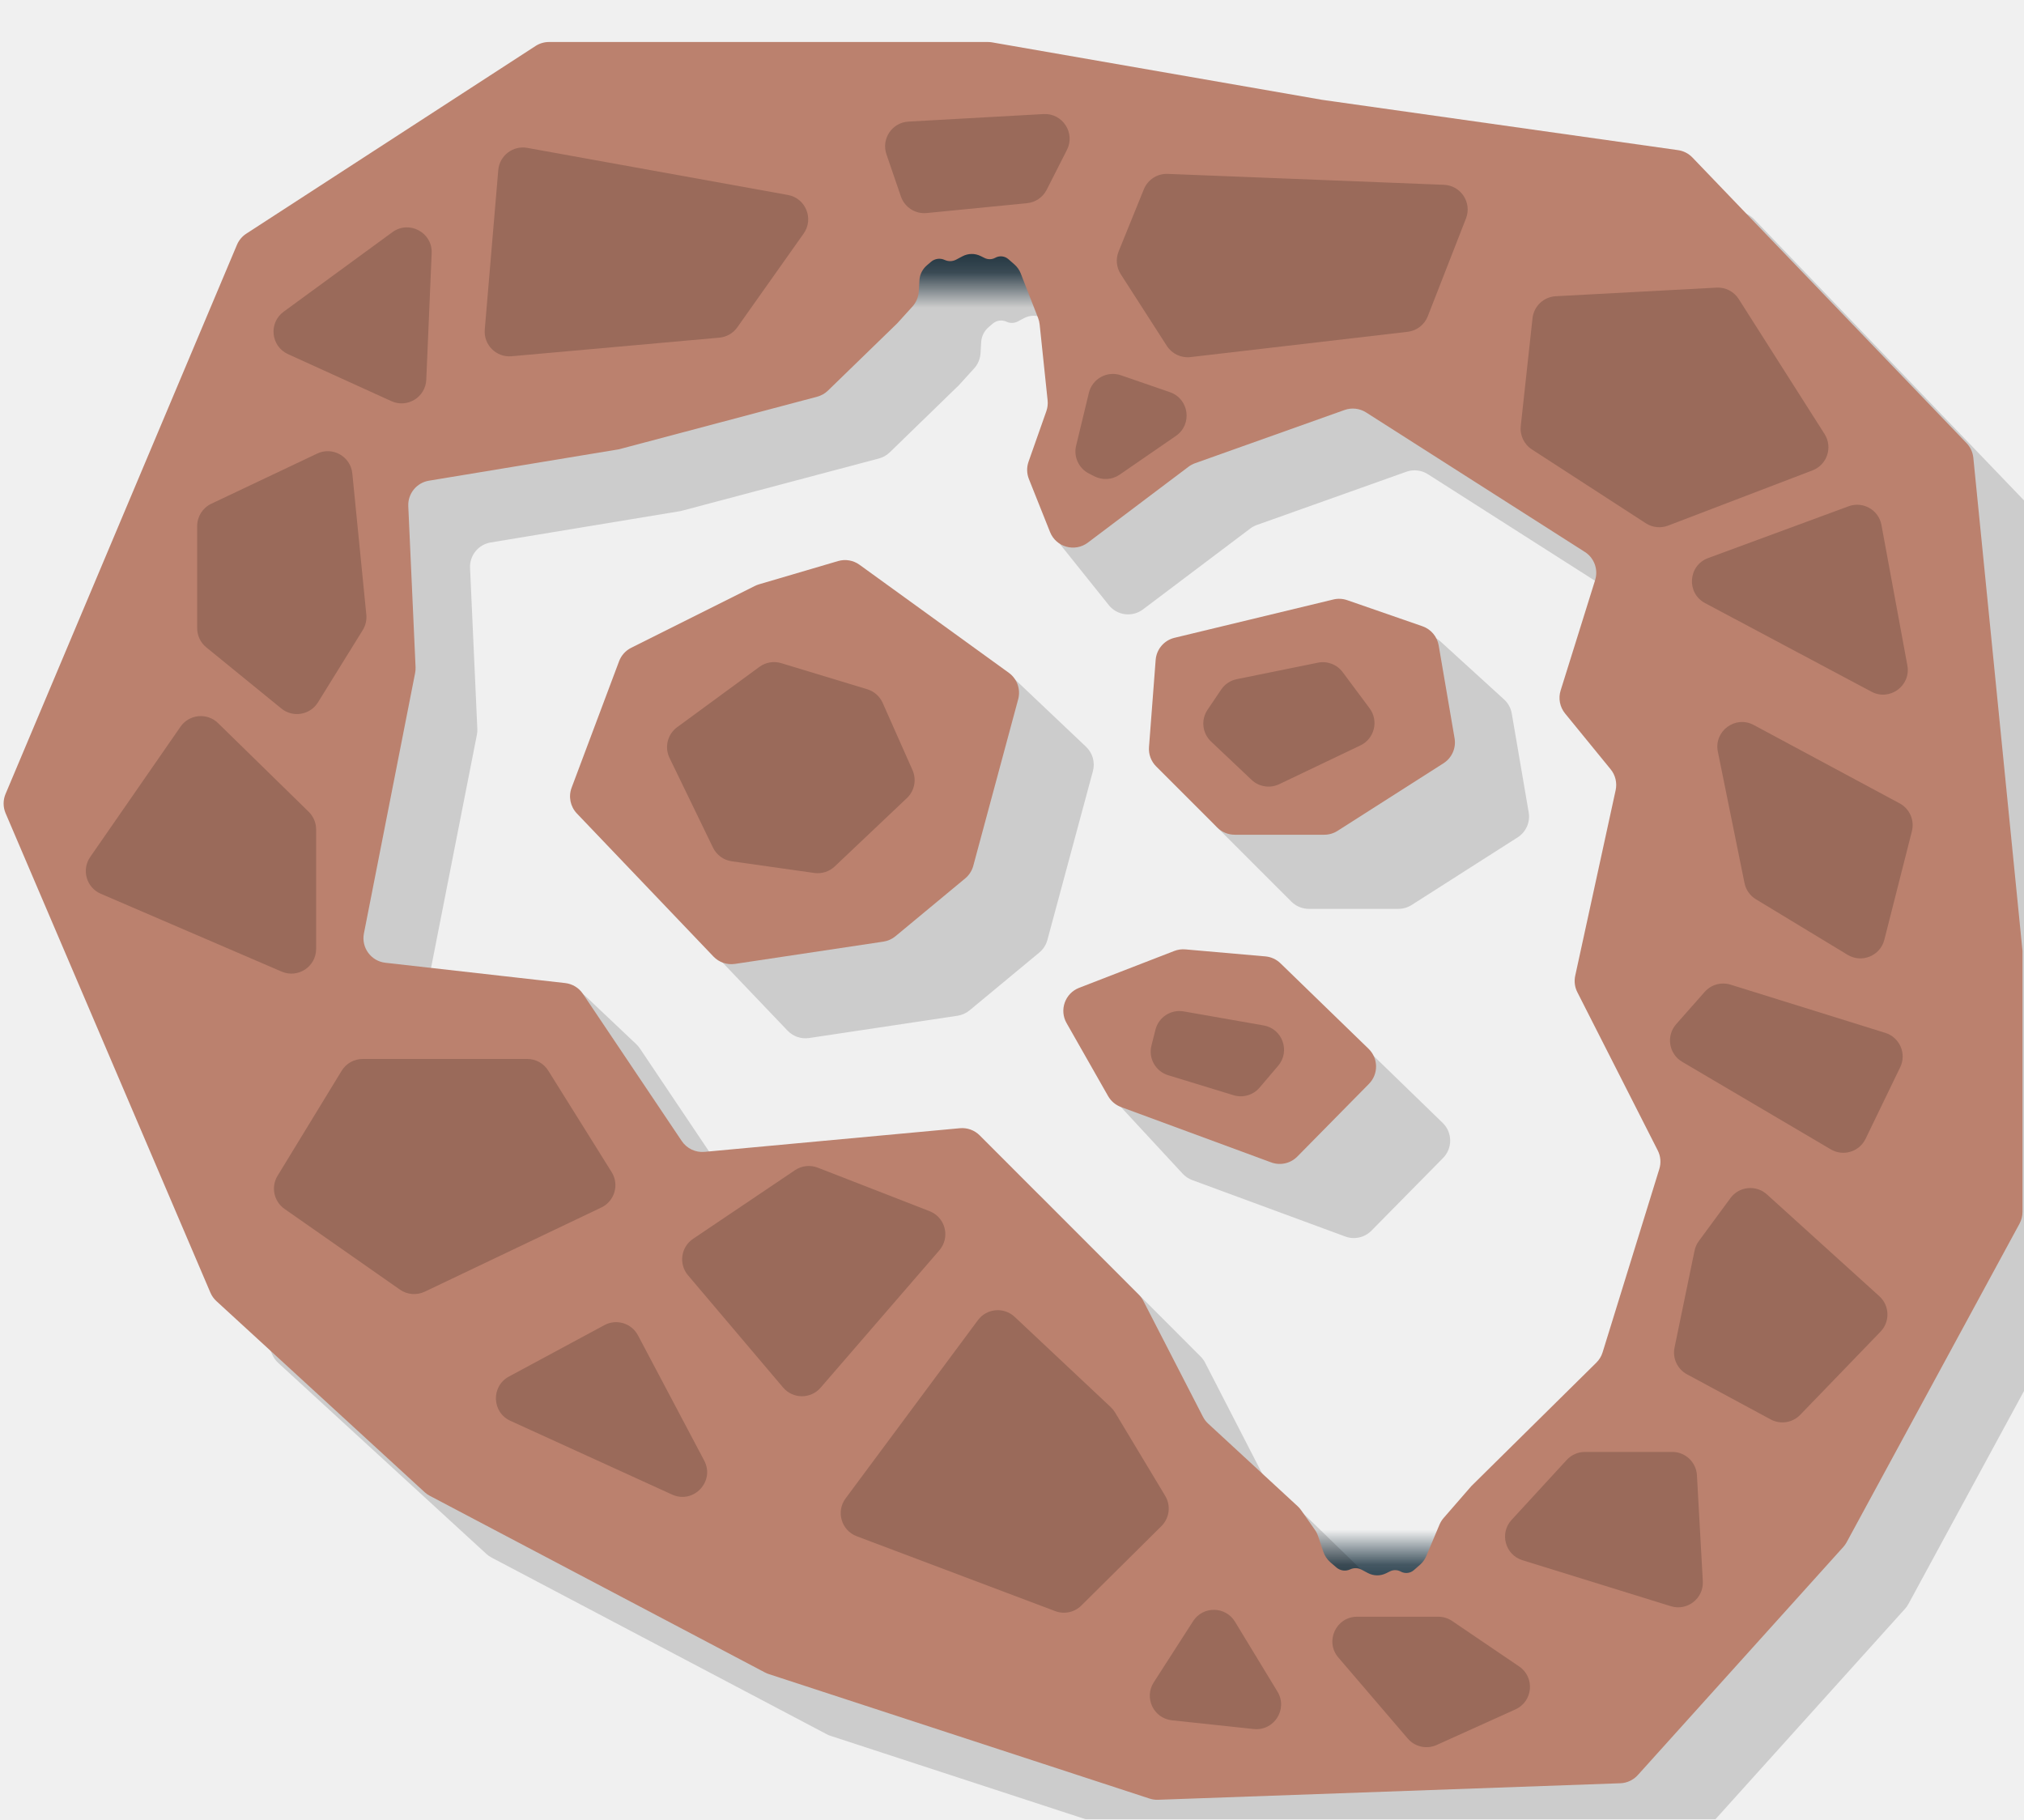
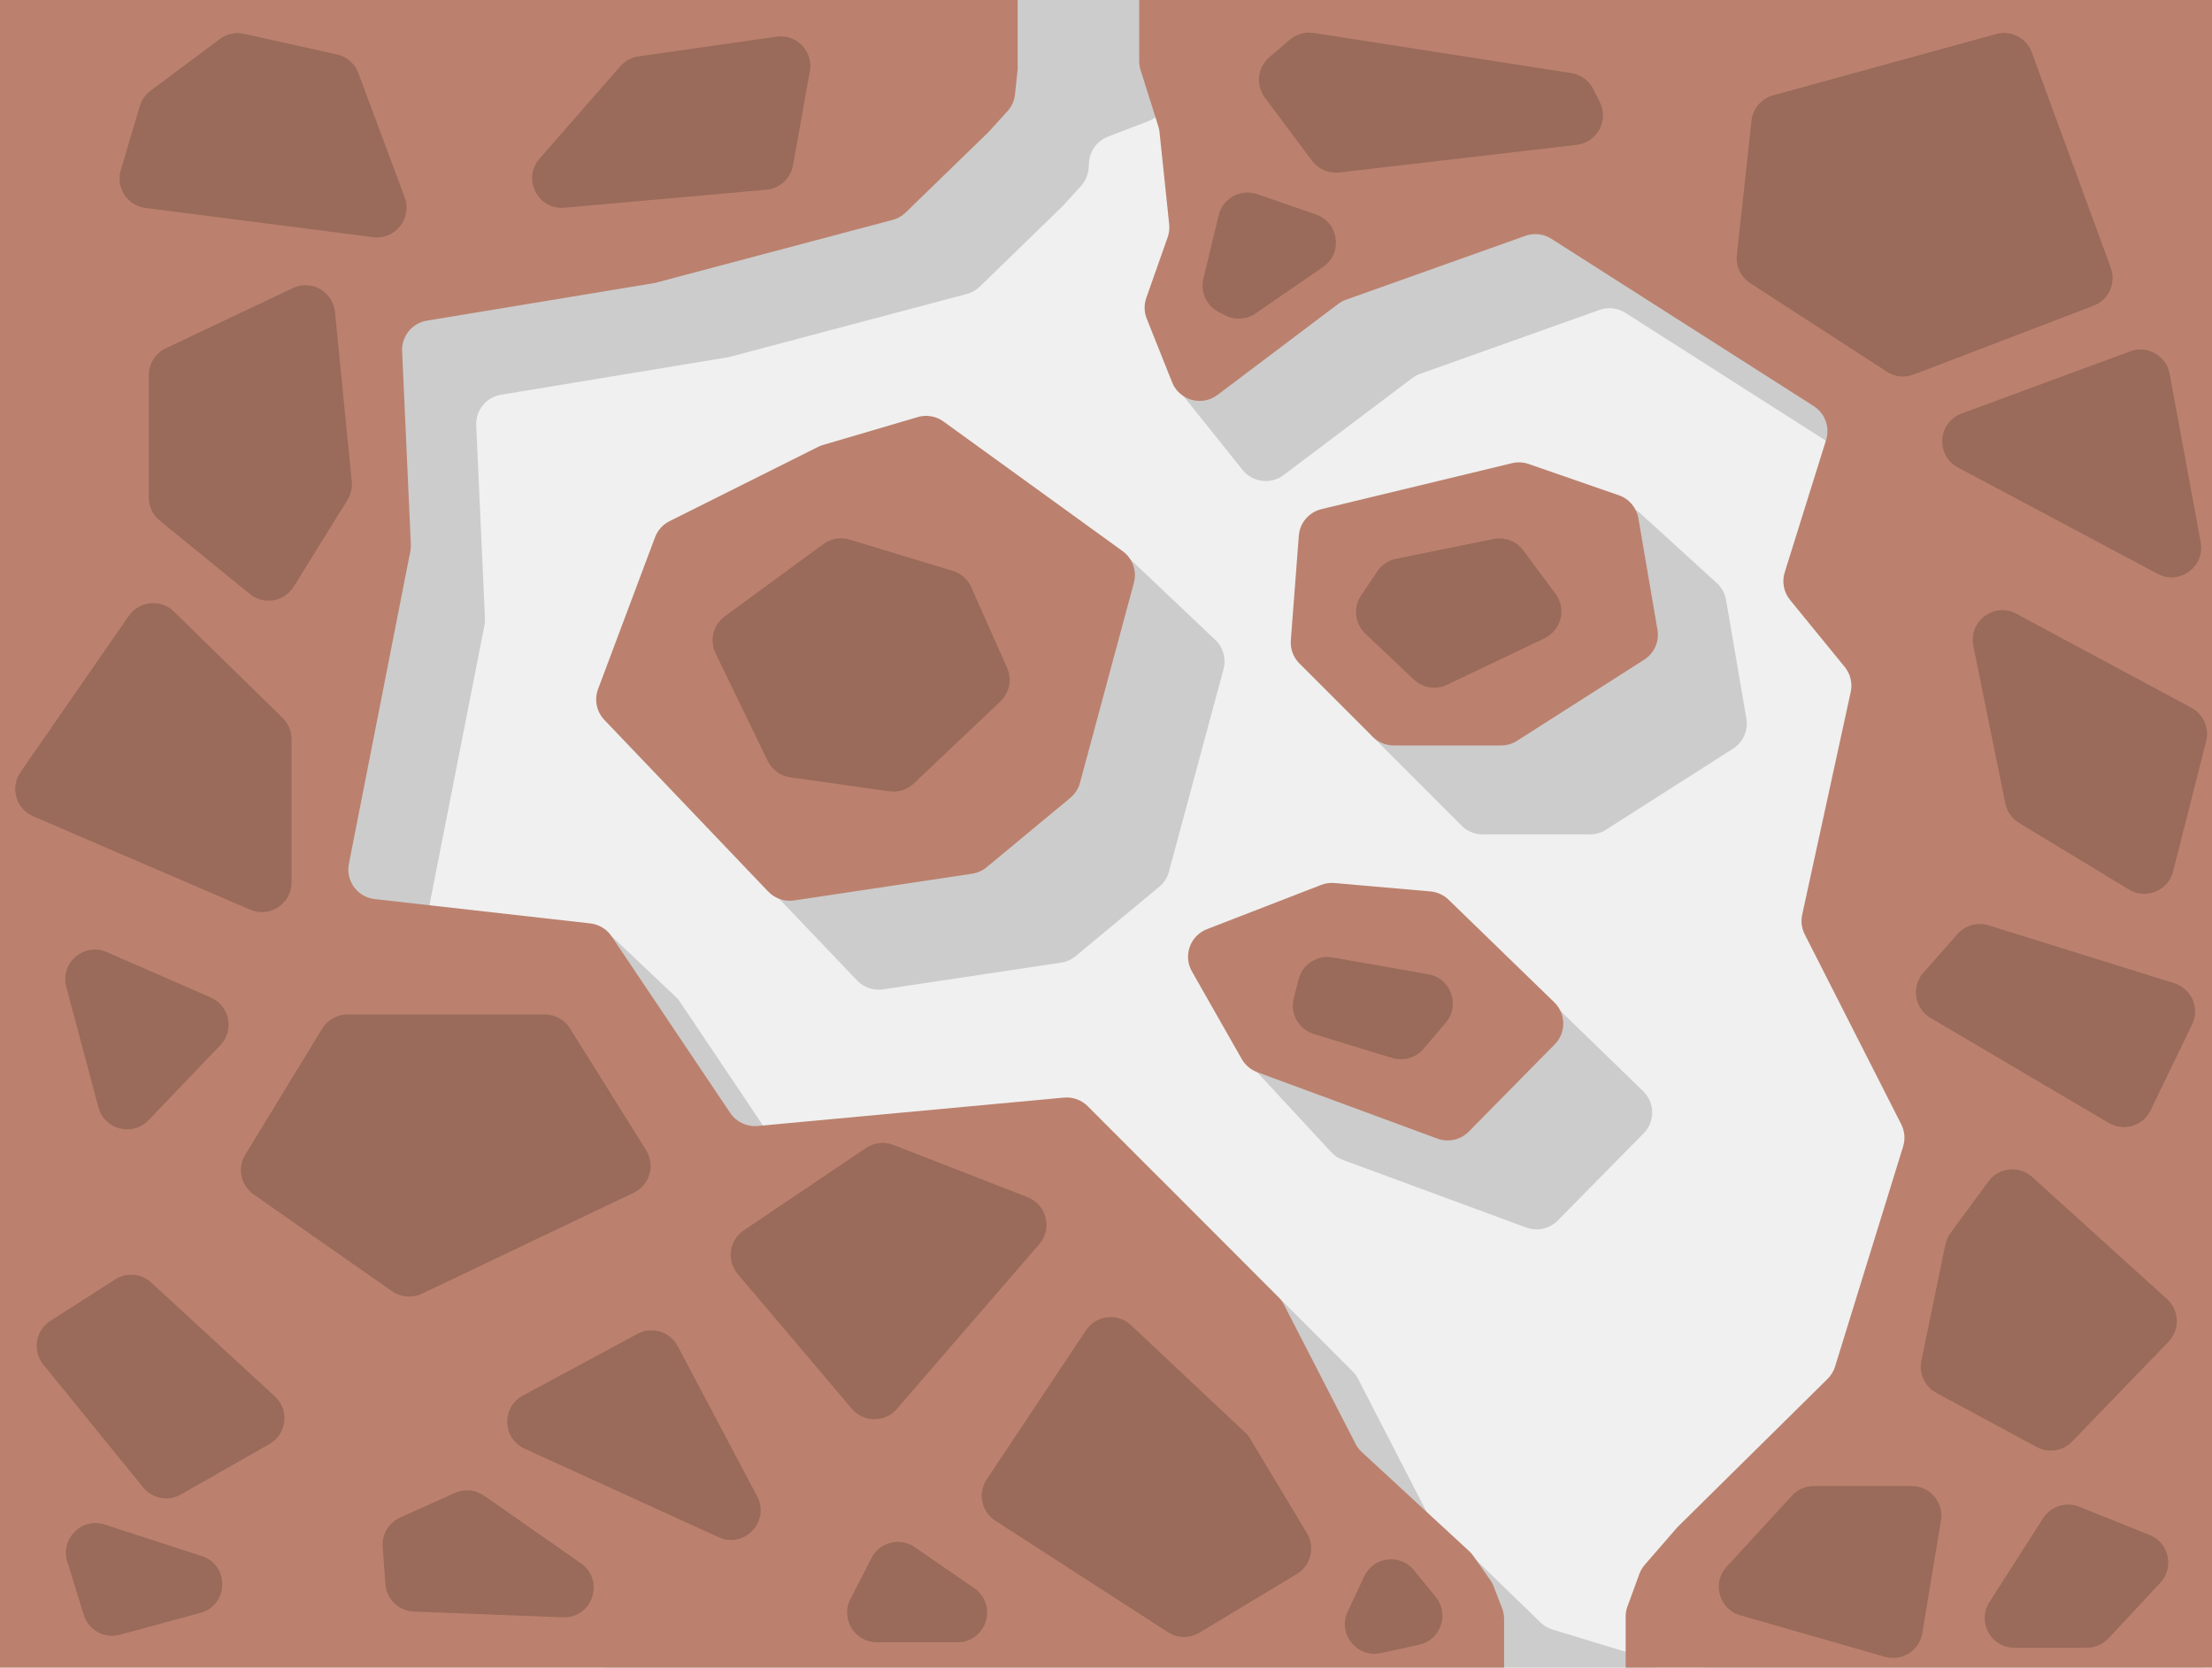
- <svg xmlns="http://www.w3.org/2000/svg" width="8192" height="7363" viewBox="0 0 8192 7363" fill="none">
+ <svg xmlns="http://www.w3.org/2000/svg" width="7462" height="5625" viewBox="0 0 7462 5625" fill="none">
  <g id="walls" clip-path="url(#clip0_2245_1271)">
-     <rect id="exitDarkness" x="3542" y="942" width="780" height="303" fill="url(#paint0_linear_2245_1271)" />
-     <rect id="exitDarkness_2" width="780" height="303" transform="matrix(1 0 0 -1 5182 6495)" fill="url(#paint1_linear_2245_1271)" />
    <g id="Group 127">
-       <path id="shadow" fill-rule="evenodd" clip-rule="evenodd" d="M4265.51 421.482C4259.85 420.496 4254.11 420 4248.36 420H2472.1C2452.78 420 2433.88 425.595 2417.67 436.109L1246.79 1195.77C1229.98 1206.67 1216.84 1222.37 1209.06 1240.83L272.477 3463.4C261.947 3488.39 262.016 3516.58 272.669 3541.52L1101.53 5481.68C1107.11 5494.74 1115.41 5506.47 1125.88 5516.07L1968.46 6289.25C1974.8 6295.06 1981.85 6300.03 1989.45 6304.03L3346 7019.05C3350.99 7021.68 3356.19 7023.88 3361.55 7025.63L4902.61 7529.48C4913.78 7533.13 4925.51 7534.79 4937.26 7534.37L6808.14 7467.51C6835.22 7466.55 6860.74 7454.64 6878.87 7434.51L7710.56 6511.31C7715.84 6505.46 7720.4 6499 7724.16 6492.08L8423.8 5202.81C8431.75 5188.17 8435.91 5171.77 8435.91 5155.12V4098.5L8236.93 2102.89C8234.71 2080.61 8225.07 2059.72 8209.57 2043.57L7099.93 887.433C7084.43 871.28 7063.95 860.797 7041.78 857.663L5601 654L4265.51 421.482ZM4421.23 1594.48C4443.09 1566.66 4448.62 1529.36 4435.78 1496.39L4381.34 1356.66C4375.92 1342.76 4367.24 1330.36 4356.02 1320.52L4331.6 1299.09C4316.83 1286.13 4295.53 1283.81 4278.32 1293.27C4264.96 1300.62 4248.85 1300.98 4235.18 1294.23L4219.13 1286.32C4195.81 1274.81 4168.39 1275.21 4145.41 1287.37L4119.74 1300.96C4105.42 1308.54 4088.37 1308.97 4073.69 1302.11C4055.31 1293.52 4033.6 1296.48 4018.2 1309.69L4001.27 1324.2C3983.52 1339.41 3972.71 1361.18 3971.32 1384.51L3968.61 1429.81C3967.24 1452.58 3958.13 1474.21 3942.79 1491.09L3881 1559.09L3601.26 1830.78C3588.96 1842.73 3573.8 1851.31 3557.23 1855.7L2755 2068.5L1986.11 2195.53C1936.13 2203.78 1900.22 2248.1 1902.51 2298.71L1931.96 2949.99C1932.32 2957.97 1931.72 2965.96 1930.18 2973.8L1731.43 3984.78C1717.54 4055.46 1780.67 4117.2 1851.03 4101.74L2280.27 4007.37C2312.63 4000.26 2346.41 4009.63 2370.47 4032.41L2575.42 4226.35C2580.79 4231.44 2585.58 4237.1 2589.7 4243.24L3009.39 4868.2C3029.8 4898.59 3065.18 4915.4 3101.63 4912.03L4135.22 4816.33C4164.85 4813.59 4194.17 4824.19 4215.2 4845.25L4859.48 5490.46C4866.78 5497.78 4872.91 5506.18 4877.64 5515.37L5117.64 5981.81C5123.82 5993.81 5132.36 6004.44 5142.75 6013.05L5255.5 6106.5L5503.21 6346.91C5507.73 6351.29 5511.82 6356.09 5515.43 6361.24L5572.11 6442.05C5577.68 6449.97 5582.06 6458.67 5585.12 6467.85L5605.74 6529.73C5611.47 6546.92 5621.77 6562.23 5635.53 6574.02L5659.2 6594.31C5674.6 6607.52 5696.31 6610.48 5714.69 6601.89C5729.37 6595.03 5746.42 6595.46 5760.74 6603.04L5786.41 6616.63C5809.39 6628.79 5836.81 6629.19 5860.13 6617.68L5876.18 6609.77C5889.85 6603.02 5905.96 6603.38 5919.32 6610.73C5936.54 6620.19 5957.83 6617.87 5972.6 6604.91L5997.77 6582.83C6008.51 6573.4 6016.97 6561.65 6022.52 6548.48L6076.29 6420.66C6080.41 6410.89 6086.04 6401.84 6093 6393.84L6205 6265L6711.15 5765.13C6722.87 5753.56 6731.55 5739.27 6736.41 5723.53L6966.02 4981.22C6973.7 4956.39 6971.42 4929.54 6959.64 4906.37L6634.14 4265.77C6623.7 4245.22 6620.68 4221.7 6625.59 4199.18L6790.03 3444.45C6796.06 3416.79 6790.08 3387.87 6773.58 3364.87L6547.56 3049.79C6526.79 3020.83 6523 2982.99 6537.62 2950.48L6693.54 2603.85C6713.9 2558.57 6697.96 2505.21 6656.11 2478.51L5779.24 1919.3C5753.22 1902.71 5720.99 1899.06 5691.92 1909.41L5086.92 2124.86C5077.36 2128.27 5068.38 2133.11 5060.28 2139.22L4626.06 2466.53C4582.86 2499.1 4521.61 2491.41 4487.8 2449.18L4276.29 2184.98C4269.15 2176.06 4263.59 2165.98 4259.85 2155.18L4192.34 1960.07C4181.22 1927.93 4187.2 1892.34 4208.21 1865.59L4421.23 1594.48ZM6142.51 3389.22L5713.6 3662.81C5697.54 3673.06 5678.88 3678.5 5659.82 3678.5H5297.42C5270.9 3678.5 5245.46 3667.96 5226.71 3649.21L4925.08 3347.58C4914.82 3337.32 4906.91 3324.94 4901.91 3311.31L4768.18 2946.72C4747.94 2891.54 4779.41 2830.89 4836.18 2815.69L5737.67 2574.15C5770.59 2565.33 5805.73 2573.89 5830.92 2596.85L6087.6 2830.85C6104.06 2845.85 6115.04 2865.92 6118.8 2887.88L6187.29 3288.04C6194.08 3327.7 6176.44 3367.57 6142.51 3389.22ZM5839.17 4544.82L5480.58 4196.88C5465.26 4182.02 5445.59 4172.45 5424.44 4169.57L4608.11 4058.44C4546.83 4050.1 4492.75 4098.82 4494.67 4160.64L4502.34 4407.12C4503.09 4431.22 4512.52 4454.25 4528.91 4471.95L4786.71 4750.4C4797.42 4761.97 4810.71 4770.84 4825.5 4776.29L5444.97 5004.68C5481.82 5018.27 5523.21 5009.02 5550.79 4981.05L5840.76 4686.78C5879.74 4647.23 5879.03 4583.49 5839.17 4544.82ZM3700.49 2568.33L3372.03 2664.99C3366.36 2666.66 3360.84 2668.83 3355.54 2671.48L2854.61 2921.95C2832.04 2933.23 2814.57 2952.63 2805.71 2976.25L2613.56 3488.22C2600.07 3524.16 2608.35 3564.65 2634.85 3592.41L3187.66 4171.46C3210.13 4194.99 3242.65 4206.13 3274.83 4201.29L3875.45 4111.14C3893.47 4108.43 3910.41 4100.85 3924.44 4089.22L4206.55 3855.28C4222.46 3842.08 4233.89 3824.29 4239.27 3804.33L4423.48 3121.08C4433.04 3085.61 4422.38 3047.75 4395.72 3022.47L4113.78 2755.24C4106.96 2748.78 4099.27 2743.31 4090.92 2738.99L3774.66 2575.44C3751.77 2563.61 3725.21 2561.06 3700.49 2568.33Z" fill="black" fill-opacity="0.15" />
-       <path id="rock" fill-rule="evenodd" clip-rule="evenodd" d="M3998.36 170C4004.11 170 4009.85 170.496 4015.51 171.482L5351 404L6791.78 607.663C6813.95 610.797 6834.43 621.28 6849.93 637.433L7959.57 1793.57C7975.07 1809.72 7984.71 1830.61 7986.93 1852.89L8185.91 3848.5V4905.12C8185.91 4921.77 8181.75 4938.17 8173.8 4952.81L7474.16 6242.08C7470.4 6249 7465.84 6255.46 7460.56 6261.31L6628.87 7184.51C6610.74 7204.64 6585.22 7216.55 6558.14 7217.51L4687.26 7284.37C4675.51 7284.79 4663.78 7283.13 4652.61 7279.48L3111.55 6775.63C3106.19 6773.88 3100.99 6771.68 3096 6769.05L1739.45 6054.03C1731.85 6050.03 1724.8 6045.06 1718.46 6039.25L875.881 5266.07C865.414 5256.47 857.113 5244.74 851.532 5231.68L22.669 3291.52C12.016 3266.58 11.947 3238.39 22.477 3213.4L959.063 990.827C966.841 972.369 979.984 956.671 996.788 945.769L2167.67 186.109C2183.88 175.595 2202.78 170 2222.1 170H3998.36ZM4201.62 1287.07C4204.86 1295.38 4206.97 1304.08 4207.9 1312.95L4240.15 1620.59C4241.7 1635.34 4239.94 1650.26 4235.01 1664.26L4162.98 1868.58C4154.94 1891.42 4155.44 1916.39 4164.41 1938.88L4249.98 2153.38C4274.42 2214.63 4350.4 2235.87 4403.06 2196.18L4810.28 1889.22C4818.38 1883.11 4827.36 1878.27 4836.92 1874.86L5441.92 1659.41C5470.99 1649.06 5503.22 1652.71 5529.24 1669.3L6414.5 2233.87C6452.57 2258.14 6469.65 2304.92 6456.17 2348.02L6316.56 2794.62C6306.53 2826.7 6313.29 2861.67 6334.54 2887.7L6518.98 3113.62C6538.26 3137.24 6545.72 3168.36 6539.23 3198.15L6375.59 3949.18C6370.68 3971.7 6373.7 3995.22 6384.14 4015.77L6709.64 4656.37C6721.42 4679.54 6723.7 4706.39 6716.02 4731.22L6486.41 5473.53C6481.55 5489.27 6472.87 5503.56 6461.15 5515.13L5955 6015L5843 6143.84C5836.04 6151.84 5830.41 6160.89 5826.29 6170.66L5772.52 6298.48C5766.97 6311.65 5758.51 6323.4 5747.77 6332.83L5722.6 6354.91C5707.83 6367.87 5686.54 6370.19 5669.32 6360.73V6360.73C5655.96 6353.38 5639.85 6353.02 5626.18 6359.77L5610.13 6367.68C5586.81 6379.19 5559.39 6378.79 5536.41 6366.63L5510.74 6353.04C5496.42 6345.46 5479.37 6345.03 5464.69 6351.89V6351.89C5446.31 6360.48 5424.6 6357.52 5409.2 6344.31L5385.53 6324.02C5371.77 6312.23 5361.47 6296.92 5355.74 6279.73L5335.12 6217.85C5332.06 6208.67 5327.68 6199.97 5322.11 6192.05L5266.16 6112.28C5262.07 6106.44 5257.36 6101.06 5252.12 6096.23L4890 5762C4881.4 5754.06 4874.26 5744.68 4868.91 5734.27L4627.64 5265.37C4622.91 5256.18 4616.78 5247.78 4609.48 5240.46L3965.2 4595.25C3944.17 4574.19 3914.85 4563.59 3885.22 4566.33L2851.63 4662.03C2815.18 4665.4 2779.8 4648.59 2759.39 4618.2L2359.31 4022.43C2342.94 3998.05 2316.68 3982.1 2287.5 3978.81L1559.84 3896.67C1501.76 3890.12 1461.66 3835.36 1472.93 3778.01L1680.18 2723.8C1681.72 2715.96 1682.32 2707.97 1681.96 2699.99L1652.51 2048.71C1650.22 1998.1 1686.13 1953.78 1736.11 1945.53L2505 1818.5L3307.23 1605.7C3323.8 1601.31 3338.96 1592.73 3351.26 1580.78L3631 1309.09L3692.79 1241.09C3708.13 1224.21 3717.24 1202.58 3718.61 1179.81L3721.32 1134.51C3722.71 1111.18 3733.52 1089.41 3751.27 1074.2L3768.2 1059.69C3783.6 1046.48 3805.31 1043.52 3823.69 1052.11V1052.11C3838.37 1058.97 3855.42 1058.54 3869.74 1050.96L3895.41 1037.37C3918.39 1025.21 3945.81 1024.81 3969.13 1036.32L3985.18 1044.23C3998.85 1050.98 4014.96 1050.62 4028.32 1043.27V1043.27C4045.54 1033.81 4066.83 1036.13 4081.6 1049.09L4106.02 1070.52C4117.24 1080.36 4125.92 1092.76 4131.34 1106.66L4201.62 1287.07Z" fill="#BB816E" />
-       <path id="wall" d="M5413.6 3362.81L5842.51 3089.22C5876.44 3067.57 5894.08 3027.7 5887.29 2988.04L5822.97 2612.25C5816.82 2576.32 5791.6 2546.58 5757.16 2534.64L5452.7 2429.1C5434.61 2422.83 5415.11 2421.89 5396.5 2426.38L4753.71 2581.44C4711.56 2591.61 4680.76 2627.79 4677.46 2671.03L4650.5 3023.67C4648.28 3052.76 4658.87 3081.37 4679.5 3102L4926.71 3349.21C4945.46 3367.96 4970.9 3378.5 4997.42 3378.5H5359.82C5378.88 3378.5 5397.53 3373.06 5413.6 3362.81Z" fill="#BB816E" />
-       <path id="wall_2" d="M5539.17 4244.82L5182.51 3898.75C5166.01 3882.74 5144.5 3872.9 5121.59 3870.9L4797.66 3842.53C4782.42 3841.19 4767.08 3843.37 4752.82 3848.9L4367.65 3998.11C4310.68 4020.17 4286.64 4087.71 4316.85 4140.8L4484.94 4436.26C4496.6 4456.76 4515.14 4472.47 4537.27 4480.63L5144.97 4704.68C5181.82 4718.27 5223.22 4709.02 5250.79 4681.05L5540.76 4386.78C5579.74 4347.23 5579.03 4283.49 5539.17 4244.82Z" fill="#BB816E" />
-       <path id="wall_3" d="M3072.03 2364.99L3391.91 2270.86C3421.61 2262.12 3453.68 2267.62 3478.76 2285.77L4083.11 2723.06C4116.76 2747.4 4131.85 2790.01 4121.04 2830.11L3939.27 3504.33C3933.89 3524.29 3922.46 3542.08 3906.55 3555.28L3624.44 3789.22C3610.41 3800.85 3593.47 3808.43 3575.45 3811.14L2974.83 3901.29C2942.65 3906.13 2910.13 3894.99 2887.66 3871.46L2334.85 3292.41C2308.35 3264.65 2300.07 3224.16 2313.56 3188.22L2505.71 2676.25C2514.57 2652.63 2532.04 2633.23 2554.61 2621.95L3055.54 2371.48C3060.84 2368.83 3066.36 2366.66 3072.03 2364.99Z" fill="#BB816E" />
+       <path id="shadow" fill-rule="evenodd" clip-rule="evenodd" d="M3969.51 -442.518C3963.85 -443.504 3958.11 -444 3952.36 -444H2176.1C2156.78 -444 2137.88 -438.405 2121.67 -427.891L950.788 331.769C933.984 342.671 920.841 358.369 913.063 376.827L-23.523 2599.4C-34.053 2624.39 -33.984 2652.58 -23.331 2677.52L805.532 4617.68C811.113 4630.74 819.414 4642.47 829.881 4652.07L1672.46 5425.25C1678.8 5431.06 1685.85 5436.03 1693.45 5440.03L3050 6155.05C3054.99 6157.68 3060.19 6159.88 3065.55 6161.63L4606.61 6665.48C4617.78 6669.13 4629.51 6670.79 4641.26 6670.37L6512.14 6603.51C6539.22 6602.55 6564.74 6590.64 6582.87 6570.51L7414.56 5647.31C7419.84 5641.46 7424.4 5635 7428.16 5628.08L8127.8 4338.81C8135.75 4324.17 8139.91 4307.77 8139.91 4291.12V3234.5L7940.93 1238.89C7938.71 1216.61 7929.07 1195.72 7913.57 1179.57L6803.93 23.433C6788.43 7.28 6767.95 -3.203 6745.78 -6.337L5305 -210L3969.51 -442.518ZM4125.23 730.475C4147.09 702.656 4152.62 665.357 4139.78 632.391L4080.19 479.454C4078.13 474.161 4076.52 468.702 4075.39 463.136L4071.7 445.047C4057.38 374.847 3976.05 342.037 3917.03 382.651L3895.78 397.27C3889.28 401.741 3882.28 405.427 3874.92 408.253L3737.65 460.92C3701.02 474.975 3676 509.149 3673.65 548.312L3672.61 565.809C3671.24 588.583 3662.13 610.206 3646.79 627.09L3585 695.085L3305.26 966.781C3292.96 978.726 3277.8 987.308 3261.23 991.704L2459 1204.5L1690.11 1331.53C1640.13 1339.78 1604.22 1384.1 1606.51 1434.71L1635.96 2085.99C1636.32 2093.97 1635.72 2101.96 1634.18 2109.8L1435.43 3120.78C1421.54 3191.46 1484.67 3253.2 1555.03 3237.74L1984.27 3143.37C2016.63 3136.26 2050.41 3145.63 2074.47 3168.41L2279.42 3362.35C2284.79 3367.44 2289.58 3373.1 2293.7 3379.24L2713.39 4004.2C2733.8 4034.59 2769.18 4051.4 2805.63 4048.03L3839.22 3952.33C3868.85 3949.59 3898.17 3960.19 3919.2 3981.25L4563.48 4626.46C4570.78 4633.78 4576.91 4642.18 4581.64 4651.37L4821.64 5117.81C4827.82 5129.81 4836.36 5140.44 4846.75 5149.05L4959.5 5242.5L5196.63 5472.64C5208.05 5483.72 5221.94 5491.92 5237.15 5496.55L5507.22 5578.76C5515.37 5581.24 5523.18 5584.76 5530.44 5589.22L5618.78 5643.49C5671 5675.57 5739.53 5653.56 5763.29 5597.07L5780.29 5556.66C5784.41 5546.89 5790.04 5537.84 5797 5529.84L5909 5401L6415.15 4901.13C6426.87 4889.56 6435.55 4875.27 6440.41 4859.53L6670.02 4117.22C6677.7 4092.39 6675.42 4065.54 6663.64 4042.37L6338.14 3401.77C6327.7 3381.22 6324.68 3357.7 6329.59 3335.18L6494.03 2580.45C6500.06 2552.79 6494.08 2523.87 6477.58 2500.87L6251.56 2185.79C6230.79 2156.83 6227 2118.99 6241.62 2086.48L6397.54 1739.85C6417.9 1694.57 6401.96 1641.21 6360.11 1614.51L5483.24 1055.3C5457.22 1038.71 5424.99 1035.06 5395.92 1045.41L4790.92 1260.86C4781.36 1264.27 4772.38 1269.11 4764.28 1275.22L4330.06 1602.53C4286.86 1635.1 4225.61 1627.41 4191.8 1585.18L3980.29 1320.98C3973.15 1312.06 3967.59 1301.98 3963.85 1291.18L3896.34 1096.07C3885.22 1063.93 3891.2 1028.34 3912.21 1001.59L4125.23 730.475ZM5846.51 2525.22L5417.6 2798.81C5401.54 2809.06 5382.88 2814.5 5363.82 2814.5H5001.42C4974.9 2814.5 4949.46 2803.96 4930.71 2785.21L4629.08 2483.58C4618.82 2473.32 4610.91 2460.94 4605.91 2447.31L4472.18 2082.72C4451.94 2027.54 4483.41 1966.89 4540.18 1951.69L5441.67 1710.15C5474.59 1701.33 5509.73 1709.89 5534.92 1732.85L5791.6 1966.85C5808.06 1981.85 5819.04 2001.92 5822.8 2023.88L5891.29 2424.04C5898.08 2463.7 5880.44 2503.57 5846.51 2525.22ZM5543.17 3680.82L5184.58 3332.88C5169.26 3318.02 5149.59 3308.45 5128.44 3305.57L4312.11 3194.44C4250.83 3186.1 4196.75 3234.82 4198.67 3296.64L4206.34 3543.12C4207.09 3567.22 4216.52 3590.25 4232.91 3607.95L4490.71 3886.4C4501.42 3897.97 4514.71 3906.84 4529.5 3912.29L5148.97 4140.68C5185.82 4154.27 5227.21 4145.02 5254.79 4117.05L5544.76 3822.78C5583.74 3783.23 5583.03 3719.49 5543.17 3680.82ZM3404.49 1704.33L3076.03 1800.99C3070.36 1802.66 3064.84 1804.83 3059.54 1807.48L2558.61 2057.95C2536.04 2069.23 2518.57 2088.63 2509.71 2112.25L2317.56 2624.22C2304.07 2660.16 2312.35 2700.65 2338.85 2728.41L2891.66 3307.46C2914.13 3330.99 2946.65 3342.13 2978.83 3337.29L3579.45 3247.14C3597.47 3244.43 3614.41 3236.85 3628.44 3225.22L3910.55 2991.28C3926.46 2978.08 3937.89 2960.29 3943.27 2940.33L4127.48 2257.08C4137.04 2221.61 4126.38 2183.75 4099.72 2158.47L3817.78 1891.24C3810.96 1884.78 3803.27 1879.31 3794.92 1874.99L3478.66 1711.44C3455.77 1699.61 3429.21 1697.06 3404.49 1704.33Z" fill="black" fill-opacity="0.15" />
+       <g id="rock">
+         <path d="M3911.55 445.613L3944.15 756.585C3945.7 771.343 3943.94 786.26 3939.01 800.255L3866.98 1004.58C3858.94 1027.42 3859.44 1052.39 3868.41 1074.88L3953.98 1289.38C3978.42 1350.63 4054.4 1371.87 4107.06 1332.18L4514.28 1025.22C4522.38 1019.11 4531.36 1014.27 4540.92 1010.86L5145.92 795.409C5174.99 785.056 5207.22 788.706 5233.24 805.3L6118.5 1369.87C6156.57 1394.14 6173.65 1440.92 6160.17 1484.02L6020.56 1930.62C6010.53 1962.7 6017.29 1997.67 6038.54 2023.7L6222.98 2249.62C6242.26 2273.24 6249.72 2304.36 6243.23 2334.15L6079.59 3085.18C6074.68 3107.7 6077.7 3131.22 6088.14 3151.77L6413.64 3792.37C6425.42 3815.54 6427.7 3842.39 6420.02 3867.22L6190.41 4609.53C6185.55 4625.27 6176.87 4639.56 6165.15 4651.13L5659 5151L5548.61 5277.98C5540.6 5287.19 5534.35 5297.79 5530.16 5309.25L5490.08 5418.87C5486.06 5429.87 5484 5441.49 5484 5453.21V5729C5484 5784.23 5528.77 5829 5584 5829H7391C7446.23 5829 7491 5784.23 7491 5729V-10C7491 -65.228 7446.23 -110 7391 -110H3943C3887.77 -110 3843 -65.228 3843 -10V206.109C3843 216.31 3844.56 226.45 3847.63 236.179L3907.47 425.969C3909.48 432.364 3910.85 438.945 3911.55 445.613Z" fill="#BB816E" />
+         <path d="M3055.26 716.781L3335 445.085L3398.54 375.164C3412.81 359.463 3421.71 339.63 3423.97 318.534L3433 234V-15C3433 -70.228 3388.23 -115 3333 -115H76.382C21.2 -115 -23.553 -70.3 -23.618 -15.118L-30.382 5728.88C-30.447 5784.16 14.343 5829 69.618 5829H4974C5029.23 5829 5074 5784.23 5074 5729V5461.1C5074 5448.81 5071.73 5436.62 5067.31 5425.14L5038.91 5351.44C5035.98 5343.84 5032.14 5336.63 5027.46 5329.97L4970.16 5248.28C4966.06 5242.44 4961.36 5237.06 4956.12 5232.23L4594 4898C4585.4 4890.06 4578.26 4880.68 4572.91 4870.27L4331.64 4401.37C4326.91 4392.18 4320.78 4383.78 4313.48 4376.46L3669.2 3731.25C3648.17 3710.19 3618.85 3699.59 3589.22 3702.33L2555.63 3798.03C2519.18 3801.4 2483.8 3784.59 2463.39 3754.2L2063.31 3158.43C2046.94 3134.05 2020.68 3118.1 1991.5 3114.81L1263.84 3032.67C1205.76 3026.12 1165.66 2971.36 1176.93 2914.01L1384.18 1859.8C1385.72 1851.96 1386.32 1843.97 1385.96 1835.99L1356.51 1184.71C1354.22 1134.1 1390.13 1089.78 1440.11 1081.53L2209 954.5L3011.23 741.704C3027.8 737.308 3042.96 728.726 3055.26 716.781Z" fill="#BB816E" />
+       </g>
+       <path id="wall" d="M5117.6 2498.81L5546.51 2225.22C5580.44 2203.57 5598.08 2163.7 5591.29 2124.04L5526.97 1748.25C5520.82 1712.32 5495.6 1682.58 5461.16 1670.64L5156.7 1565.1C5138.61 1558.83 5119.11 1557.89 5100.5 1562.38L4457.71 1717.44C4415.56 1727.61 4384.76 1763.79 4381.46 1807.03L4354.5 2159.67C4352.28 2188.76 4362.87 2217.37 4383.5 2238L4630.71 2485.21C4649.46 2503.96 4674.9 2514.5 4701.42 2514.5H5063.82C5082.88 2514.5 5101.53 2509.06 5117.6 2498.81Z" fill="#BB816E" />
+       <path id="wall_2" d="M5243.17 3380.82L4886.51 3034.75C4870.01 3018.74 4848.5 3008.9 4825.59 3006.9L4501.66 2978.53C4486.42 2977.19 4471.08 2979.37 4456.82 2984.9L4071.65 3134.11C4014.68 3156.17 3990.64 3223.71 4020.85 3276.8L4188.94 3572.26C4200.6 3592.76 4219.14 3608.47 4241.27 3616.63L4848.97 3840.68C4885.82 3854.27 4927.22 3845.02 4954.79 3817.05L5244.76 3522.78C5283.74 3483.23 5283.03 3419.49 5243.17 3380.82Z" fill="#BB816E" />
+       <path id="wall_3" d="M2776.03 1500.99L3095.91 1406.86C3125.61 1398.12 3157.68 1403.62 3182.76 1421.77L3787.11 1859.06C3820.76 1883.4 3835.85 1926.01 3825.04 1966.11L3643.27 2640.33C3637.89 2660.29 3626.46 2678.08 3610.55 2691.28L3328.44 2925.22C3314.41 2936.85 3297.47 2944.43 3279.45 2947.14L2678.83 3037.29C2646.65 3042.13 2614.13 3030.99 2591.66 3007.46L2038.85 2428.41C2012.35 2400.65 2004.07 2360.16 2017.56 2324.22L2209.71 1812.25C2218.57 1788.63 2236.04 1769.23 2258.61 1757.95L2759.54 1507.48C2764.84 1504.83 2770.36 1502.66 2776.03 1500.99Z" fill="#BB816E" />
      <g id="inside">
-         <path d="M2984.19 1324.78L3252.75 945.242C3295.03 885.503 3260.92 802.082 3188.9 789.073L2134.14 598.536C2076.14 588.057 2021.7 629.768 2016.72 688.501L1962.05 1333.84C1956.81 1395.76 2008.71 1447.42 2070.61 1441.88L2911.48 1366.62C2940.68 1364.01 2967.26 1348.71 2984.19 1324.78Z" fill="#9A6A5A" />
-         <path d="M4722.77 1400.04L4536.04 1109.61C4518.46 1082.27 4515.27 1048.08 4527.48 1017.95L4629.6 766.12C4645.44 727.048 4684.09 702.11 4726.22 703.775L5844.23 747.957C5912.9 750.671 5958.43 820.244 5933.43 884.259L5778.87 1280C5765.41 1314.46 5734.03 1338.67 5697.29 1342.95L4818.45 1445.29C4780.54 1449.7 4743.41 1432.15 4722.77 1400.04Z" fill="#9A6A5A" />
-         <path d="M3646.35 795.171L3587.82 624.42C3566.33 561.72 3610.67 495.839 3676.85 492.149L4223.6 461.667C4300.57 457.376 4353.24 538.102 4318.32 606.819L4236.33 768.144C4220.86 798.579 4190.94 819.02 4156.96 822.358L3750.72 862.266C3704.59 866.799 3661.38 839.026 3646.35 795.171Z" fill="#9A6A5A" />
-         <path d="M6155.18 1724.25L6202.78 1287.97C6208.1 1239.26 6247.92 1201.58 6296.85 1198.96L6947.64 1164.12C6983.69 1162.19 7017.99 1179.85 7037.36 1210.32L7384.8 1756.68C7418.74 1810.06 7395.22 1881.14 7336.13 1903.74L6751.46 2127.35C6721.64 2138.76 6688.15 2135.23 6661.36 2117.86L6200.21 1819.01C6168.5 1798.46 6151.09 1761.8 6155.18 1724.25Z" fill="#9A6A5A" />
-         <path d="M7482.1 2049.08L6913.37 2258.8C6832.34 2288.67 6824.74 2400.3 6900.96 2440.89L7574.56 2799.58C7648.44 2838.93 7735.08 2775.5 7719.9 2693.17L7615.04 2124.76C7603.79 2063.76 7540.3 2027.62 7482.1 2049.08Z" fill="#9A6A5A" />
-         <path d="M7688.67 3251.53L7098.2 2934.33C7023.58 2894.24 6936.03 2959.29 6952.88 3042.31L7060.79 3574.07C7066.34 3601.43 7083.08 3625.23 7106.97 3639.7L7477.99 3864.51C7535.44 3899.32 7610.2 3868.71 7626.73 3803.59L7738.28 3364.23C7749.57 3319.73 7729.12 3273.25 7688.67 3251.53Z" fill="#9A6A5A" />
-         <path d="M6784.24 4145.16L6899.63 4014.54C6925.71 3985 6966.71 3973.54 7004.33 3985.27L7630.69 4180.47C7689.04 4198.65 7717.57 4264.46 7690.96 4319.48L7550.76 4609.29C7525.31 4661.91 7460.35 4681.58 7409.98 4651.91L6808.43 4297.52C6754.28 4265.62 6742.63 4192.26 6784.24 4145.16Z" fill="#9A6A5A" />
-         <path d="M6777.56 5454.09L6858.57 5061.93C6861.49 5047.81 6867.43 5034.49 6875.97 5022.88L7003.89 4849.12C7039 4801.43 7107.64 4794.53 7151.54 4834.28L7606.45 5246.19C7648.33 5284.1 7650.51 5349.15 7611.27 5389.78L7286.17 5726.46C7255.03 5758.71 7206.23 5766.29 7166.77 5745.01L6828.03 5562.34C6789.14 5541.37 6768.62 5497.36 6777.56 5454.09Z" fill="#9A6A5A" />
-         <path d="M6118.03 6151.6L6341.29 5908.81C6360.22 5888.22 6386.92 5876.5 6414.9 5876.5H6768.39C6821.47 5876.5 6865.3 5917.97 6868.24 5970.96L6892.03 6399.86C6895.89 6469.45 6829.16 6521.55 6762.58 6500.92L6162.04 6314.81C6091.89 6293.07 6068.32 6205.66 6118.03 6151.6Z" fill="#9A6A5A" />
-         <path d="M5821.29 6543.5H5492.79C5407.38 6543.5 5361.28 6643.67 5416.84 6708.54L5697.72 7036.53C5726.63 7070.29 5774.34 7080.92 5814.85 7062.62L6133.65 6918.58C6204.9 6886.39 6213.31 6788.57 6148.61 6744.69L5877.42 6560.74C5860.85 6549.51 5841.3 6543.5 5821.29 6543.5Z" fill="#9A6A5A" />
-         <path d="M5170.5 6846.68L4998.55 6563.68C4960.18 6500.54 4868.95 6499.37 4828.98 6561.51L4669.69 6809.17C4629.44 6871.75 4669.19 6954.8 4743.18 6962.7L5074.43 6998.04C5156.77 7006.83 5213.5 6917.45 5170.5 6846.68Z" fill="#9A6A5A" />
-         <path d="M1279.5 3840.59V3357.07C1279.5 3330.16 1268.66 3304.4 1249.43 3285.58L882.656 2926.81C838.391 2883.51 765.814 2890.44 730.54 2941.33L365.147 3468.51C329.147 3520.46 349.754 3592.35 407.803 3617.33L1139.97 3932.45C1205.97 3960.85 1279.5 3912.45 1279.5 3840.59Z" fill="#9A6A5A" />
-         <path d="M1138.77 2867.62L834.839 2620.01C811.528 2601.02 798 2572.55 798 2542.48V2129.27C798 2090.63 820.258 2055.45 855.172 2038.9L1283.67 1835.82C1346.19 1806.19 1419.18 1847.47 1426.01 1916.32L1482.66 2487.77C1484.83 2509.65 1479.73 2531.62 1468.15 2550.31L1286.94 2842.76C1255.16 2894.05 1185.55 2905.73 1138.77 2867.62Z" fill="#9A6A5A" />
-         <path d="M1584 1623.59L1165.66 1433.31C1096.04 1401.64 1086.3 1306.71 1148.04 1261.56L1588.21 939.692C1655.87 890.219 1750.72 940.932 1747.15 1024.67L1725.32 1536.83C1722.3 1607.67 1648.55 1652.95 1584 1623.59Z" fill="#9A6A5A" />
-         <path d="M2740.69 2943.23L3073.68 2699.07C3099.06 2680.45 3131.73 2674.88 3161.85 2684.02L3510.2 2789.71C3538.01 2798.15 3560.78 2818.27 3572.57 2844.83L3693.33 3116.92C3710.52 3155.63 3701.45 3200.96 3670.7 3230.09L3378.52 3506.83C3356.39 3527.79 3325.92 3537.51 3295.74 3533.24L2961.75 3485.97C2928.78 3481.3 2900.29 3460.53 2885.77 3430.56L2709.83 3067.48C2688.79 3024.04 2701.77 2971.77 2740.69 2943.23Z" fill="#9A6A5A" />
-         <path d="M4887.44 2872.69L4942.61 2790.93C4957.28 2769.18 4979.9 2754.08 5005.61 2748.86L5334.28 2682.13C5372.26 2674.42 5411.27 2689.35 5434.4 2720.44L5543.42 2866.96C5581.01 2917.48 5563.11 2989.76 5506.28 3016.89L5177.43 3173.93C5140.11 3191.75 5095.68 3184.76 5065.63 3156.35L4901.63 3001.28C4866.08 2967.66 4860.07 2913.25 4887.44 2872.69Z" fill="#9A6A5A" />
-         <path d="M4716.05 6054.24L4513.14 5716.78C4508.4 5708.9 4502.6 5701.72 4495.91 5695.43L4106.83 5329.89C4063.25 5288.94 3993.71 5295.14 3958.07 5343.16L3422.49 6064.6C3382.9 6117.93 3405.34 6194.33 3467.49 6217.77L4270.9 6520.83C4307.51 6534.64 4348.82 6525.82 4376.61 6498.27L4700.77 6176.77C4733.49 6144.32 4739.8 6093.72 4716.05 6054.24Z" fill="#9A6A5A" />
-         <path d="M3762.44 4902.12L3309.74 4725.97C3279.21 4714.09 3244.79 4717.92 3217.62 4736.22L2805.13 5014.03C2755.71 5047.31 2746.17 5116.15 2784.69 5161.61L3169.46 5615.75C3209.15 5662.59 3281.27 5662.95 3321.41 5616.51L3801.84 5060.7C3847.02 5008.43 3826.84 4927.17 3762.44 4902.12Z" fill="#9A6A5A" />
-         <path d="M2475.62 4743.96L2218.87 4333.01C2200.6 4303.77 2168.55 4286 2134.06 4286H1468.12C1433.26 4286 1400.92 4304.15 1382.76 4333.91L1123.45 4758.8C1095.93 4803.88 1108.22 4862.58 1151.5 4892.85L1618.75 5219.61C1648.26 5240.25 1686.59 5243.42 1719.09 5227.93L2433.85 4887.22C2487.75 4861.52 2507.27 4794.61 2475.62 4743.96Z" fill="#9A6A5A" />
-         <path d="M2850.18 5911.38L2582.11 5404.57C2556.15 5355.49 2495.17 5336.95 2446.29 5363.29L2059.74 5571.52C1986.98 5610.72 1990.47 5716.25 2065.67 5750.54L2720.29 6049.12C2807.13 6088.73 2894.81 5995.76 2850.18 5911.38Z" fill="#9A6A5A" />
-         <path d="M5114.38 4150.3L4790.91 4093.54C4739.36 4084.49 4689.55 4116.73 4676.69 4167.46L4660.41 4231.66C4647.3 4283.37 4677.09 4336.26 4728.1 4351.86L4992.67 4432.78C5030.81 4444.45 5072.23 4432.33 5098.08 4401.96L5173.26 4313.59C5223.36 4254.7 5190.54 4163.66 5114.38 4150.3Z" fill="#9A6A5A" />
-         <path d="M4759.45 1764.28L4531.66 1921.15C4501.38 1942 4462.1 1944.55 4429.37 1927.8L4407.12 1916.41C4365.99 1895.34 4344.65 1848.84 4355.49 1803.92L4407.17 1589.96C4421.02 1532.61 4481.24 1499.66 4537.01 1518.91L4735.37 1587.39C4812.91 1614.16 4827.01 1717.76 4759.45 1764.28Z" fill="#9A6A5A" />
+         <path d="M2674.99 557.878L2732.03 240.279C2744.08 173.178 2686.92 113.955 2619.44 123.611L2153.72 190.246C2130.03 193.636 2108.34 205.411 2092.59 223.433L1819.97 535.379C1760.64 603.267 1814.38 708.824 1904.18 700.786L2585.48 639.804C2630.37 635.786 2667.02 602.237 2674.99 557.878Z" fill="#9A6A5A" />
+         <path d="M4426.03 542.356L4266.82 329.222C4235.38 287.139 4241.86 227.907 4281.66 193.619L4350.66 134.164C4372.87 115.027 4402.36 106.601 4431.33 111.114L5300.83 246.579C5332.73 251.55 5360.28 271.623 5374.78 300.474L5396.8 344.291C5427.99 406.336 5388 480.5 5319.02 488.532L4517.71 581.838C4482.3 585.962 4447.37 570.919 4426.03 542.356Z" fill="#9A6A5A" />
+         <path d="M5859.18 860.246L5908.63 407.077C5913.08 366.291 5941.99 332.362 5981.55 321.495L6733.79 114.866C6783.94 101.093 6836.27 128.048 6854.17 176.871L7120.55 903.404C7139.38 954.75 7113.46 1011.69 7062.38 1031.23L6455.46 1263.35C6425.64 1274.76 6392.15 1271.23 6365.36 1253.86L5904.21 955.011C5872.5 934.464 5855.09 897.803 5859.18 860.246Z" fill="#9A6A5A" />
+         <path d="M7186.1 1185.08L6617.37 1394.8C6536.34 1424.67 6528.74 1536.3 6604.96 1576.89L7278.56 1935.58C7352.44 1974.93 7439.08 1911.5 7423.9 1829.17L7319.04 1260.76C7307.79 1199.76 7244.3 1163.62 7186.1 1185.08Z" fill="#9A6A5A" />
+         <path d="M7392.67 2387.53L6802.2 2070.33C6727.58 2030.24 6640.03 2095.29 6656.88 2178.31L6764.79 2710.07C6770.34 2737.43 6787.08 2761.23 6810.97 2775.7L7181.99 3000.51C7239.44 3035.32 7314.2 3004.71 7330.73 2939.59L7442.28 2500.23C7453.57 2455.73 7433.12 2409.25 7392.67 2387.53Z" fill="#9A6A5A" />
+         <path d="M6488.24 3281.16L6603.63 3150.54C6629.71 3121 6670.71 3109.54 6708.33 3121.27L7334.69 3316.47C7393.04 3334.65 7421.57 3400.46 7394.96 3455.48L7254.76 3745.29C7229.31 3797.91 7164.35 3817.58 7113.98 3787.91L6512.43 3433.52C6458.28 3401.62 6446.63 3328.26 6488.24 3281.16Z" fill="#9A6A5A" />
+         <path d="M6481.56 4590.09L6562.57 4197.93C6565.49 4183.81 6571.43 4170.49 6579.97 4158.88L6707.89 3985.12C6743 3937.43 6811.64 3930.53 6855.54 3970.28L7310.45 4382.19C7352.33 4420.1 7354.51 4485.15 7315.27 4525.78L6990.17 4862.46C6959.03 4894.71 6910.23 4902.29 6870.77 4881.01L6532.03 4698.34C6493.14 4677.37 6472.62 4633.36 6481.56 4590.09Z" fill="#9A6A5A" />
+         <path d="M5824.59 5284.82L6045.29 5044.81C6064.22 5024.22 6090.92 5012.5 6118.9 5012.5H6449.08C6510.83 5012.5 6557.83 5067.91 6547.74 5128.83L6484.83 5508.77C6475.07 5567.75 6416.08 5605.04 6358.61 5588.56L5870.64 5448.63C5799.15 5428.13 5774.26 5339.56 5824.59 5284.82Z" fill="#9A6A5A" />
+         <path d="M4843.55 5387.02L4770.07 5296.67C4723.54 5239.45 4633.19 5250.57 4601.92 5317.37L4546.38 5436.02C4511.25 5511.08 4577.43 5593.85 4658.38 5576.09L4787.39 5547.79C4860.14 5531.83 4890.54 5444.8 4843.55 5387.02Z" fill="#9A6A5A" />
+         <path d="M983.5 2976.59V2493.07C983.5 2466.16 972.659 2440.4 953.427 2421.58L586.656 2062.81C542.391 2019.51 469.814 2026.44 434.54 2077.33L69.147 2604.51C33.147 2656.46 53.754 2728.35 111.803 2753.33L843.967 3068.45C909.971 3096.85 983.5 3048.45 983.5 2976.59Z" fill="#9A6A5A" />
+         <path d="M842.773 2003.62L538.839 1756.01C515.528 1737.02 502 1708.55 502 1678.48V1265.27C502 1226.63 524.258 1191.45 559.172 1174.9L987.669 971.821C1050.19 942.191 1123.18 983.474 1130.01 1052.32L1186.66 1623.77C1188.83 1645.65 1183.73 1667.62 1172.15 1686.31L990.939 1978.76C959.161 2030.05 889.548 2041.73 842.773 2003.62Z" fill="#9A6A5A" />
+         <path d="M1258.78 799.944L490.597 701.45C429.471 693.612 389.913 632.886 407.448 573.808L471.552 357.833C477.686 337.166 490.335 319.034 507.612 306.141L741.75 131.424C765.082 114.013 794.843 107.634 823.261 113.953L1136.96 183.707C1170.04 191.061 1197.14 214.664 1208.97 246.416L1365.21 665.849C1391.47 736.351 1333.4 809.512 1258.78 799.944Z" fill="#9A6A5A" />
+         <path d="M2444.69 2079.23L2777.68 1835.07C2803.06 1816.45 2835.73 1810.88 2865.85 1820.02L3214.2 1925.71C3242.01 1934.15 3264.78 1954.27 3276.57 1980.83L3397.33 2252.92C3414.52 2291.63 3405.45 2336.96 3374.7 2366.09L3082.52 2642.83C3060.39 2663.79 3029.92 2673.51 2999.74 2669.24L2665.75 2621.97C2632.78 2617.3 2604.29 2596.53 2589.77 2566.56L2413.83 2203.48C2392.79 2160.04 2405.77 2107.77 2444.69 2079.23Z" fill="#9A6A5A" />
+         <path d="M4591.44 2008.69L4646.61 1926.93C4661.28 1905.18 4683.9 1890.08 4709.61 1884.86L5038.28 1818.13C5076.26 1810.42 5115.27 1825.35 5138.4 1856.44L5247.42 2002.96C5285.01 2053.48 5267.11 2125.76 5210.28 2152.89L4881.43 2309.93C4844.11 2327.75 4799.68 2320.76 4769.63 2292.35L4605.63 2137.28C4570.08 2103.66 4564.07 2049.25 4591.44 2008.69Z" fill="#9A6A5A" />
+         <path d="M4409.02 5171.88L4217.14 4852.78C4212.4 4844.9 4206.6 4837.72 4199.91 4831.43L3815.17 4469.96C3770.09 4427.6 3697.75 4435.92 3663.46 4487.41L3328.71 4990.09C3297.8 5036.51 3310.84 5099.26 3357.69 5129.52L3940.08 5505.65C3972.16 5526.36 4013.24 5527 4045.95 5507.3L4374.93 5309.06C4422.2 5280.58 4437.46 5219.18 4409.02 5171.88Z" fill="#9A6A5A" />
+         <path d="M3466.44 4038.12L3013.74 3861.97C2983.21 3850.09 2948.79 3853.92 2921.62 3872.22L2509.13 4150.03C2459.71 4183.31 2450.17 4252.15 2488.69 4297.61L2873.46 4751.75C2913.15 4798.59 2985.27 4798.95 3025.41 4752.51L3505.84 4196.7C3551.02 4144.43 3530.84 4063.17 3466.44 4038.12Z" fill="#9A6A5A" />
+         <path d="M2179.62 3879.96L1922.87 3469.01C1904.6 3439.77 1872.55 3422 1838.06 3422H1172.12C1137.26 3422 1104.92 3440.15 1086.76 3469.91L827.446 3894.8C799.934 3939.88 812.218 3998.58 855.496 4028.84L1322.75 4355.61C1352.26 4376.25 1390.59 4379.42 1423.09 4363.93L2137.85 4023.22C2191.75 3997.52 2211.27 3930.61 2179.62 3879.96Z" fill="#9A6A5A" />
+         <path d="M2554.18 5047.38L2286.11 4540.57C2260.15 4491.49 2199.17 4472.95 2150.29 4499.29L1763.74 4707.52C1690.98 4746.72 1694.47 4852.25 1769.67 4886.54L2424.29 5185.12C2511.13 5224.73 2598.81 5131.76 2554.18 5047.38Z" fill="#9A6A5A" />
+         <path d="M4818.38 3286.3L4494.91 3229.54C4443.36 3220.49 4393.55 3252.73 4380.69 3303.46L4364.41 3367.66C4351.3 3419.37 4381.09 3472.26 4432.1 3487.86L4696.67 3568.78C4734.81 3580.45 4776.23 3568.33 4802.08 3537.96L4877.26 3449.59C4927.36 3390.7 4894.54 3299.66 4818.38 3286.3Z" fill="#9A6A5A" />
+         <path d="M4463.45 900.279L4235.66 1057.15C4205.38 1078 4166.1 1080.55 4133.37 1063.8L4111.12 1052.41C4069.99 1031.34 4048.65 984.84 4059.49 939.919L4111.17 725.958C4125.02 668.612 4185.24 635.656 4241.01 654.909L4439.37 723.394C4516.91 750.164 4531.01 853.757 4463.45 900.279Z" fill="#9A6A5A" />
+         <path d="M1959.93 5273.47L1633.01 5045C1604.16 5024.84 1566.84 5021.33 1534.74 5035.75L1349.78 5118.85C1311.48 5136.05 1288 5175.36 1291.02 5217.24L1300.08 5343.2C1303.73 5394.04 1345.03 5433.99 1395.96 5435.95L1898.79 5455.37C1998.52 5459.22 2041.74 5330.64 1959.93 5273.47Z" fill="#9A6A5A" />
+         <path d="M927.319 4710.29L510.22 4326.23C476.797 4295.45 426.828 4291.08 388.564 4315.57L169.835 4455.61C119.554 4487.8 108.499 4556.59 146.162 4602.91L483.041 5017.25C513.887 5055.19 567.645 5065.26 610.131 5041.05L909.081 4870.75C967.915 4837.23 977.13 4756.16 927.319 4710.29Z" fill="#9A6A5A" />
+         <path d="M680.682 5248.82L353.305 5142.52C276.236 5117.49 202.963 5189.72 226.876 5267.14L282.491 5447.2C298.393 5498.68 352.228 5528.31 404.23 5514.2L675.992 5440.44C771.929 5414.4 775.23 5279.52 680.682 5248.82Z" fill="#9A6A5A" />
+         <path d="M711.156 3364.68L360.17 3211.5C283.411 3178 201.941 3248.05 223.559 3328.96L332.117 3735.27C352.244 3810.6 447.015 3834.94 500.949 3778.63L743.377 3525.5C791.481 3475.27 774.896 3392.5 711.156 3364.68Z" fill="#9A6A5A" />
+         <path d="M6711.13 5404.05L6892.36 5121.17C6918.26 5080.75 6969.24 5064.43 7013.79 5082.3L7251.71 5177.73C7316.89 5203.88 7335.53 5287.29 7287.68 5338.69L7113.16 5526.14C7094.24 5546.46 7067.73 5558 7039.97 5558H6795.33C6716.28 5558 6668.49 5470.61 6711.13 5404.05Z" fill="#9A6A5A" />
+         <path d="M3286.62 5357.18L3085.71 5218.63C3036.04 5184.37 2967.56 5201.58 2939.99 5255.26L2868.83 5393.81C2834.65 5460.36 2882.97 5539.5 2957.78 5539.5H3229.85C3327.98 5539.5 3367.4 5412.89 3286.62 5357.18Z" fill="#9A6A5A" />
      </g>
    </g>
  </g>
  <defs>
-     <linearGradient id="paint0_linear_2245_1271" x1="3932" y1="942" x2="3932" y2="1245" gradientUnits="userSpaceOnUse">
-       <stop stop-color="#0E2736" />
-       <stop offset="0.535" stop-color="#0E2736" stop-opacity="0.76" />
-       <stop offset="1" stop-color="#0E2736" stop-opacity="0" />
-     </linearGradient>
-     <linearGradient id="paint1_linear_2245_1271" x1="390" y1="0" x2="390" y2="303" gradientUnits="userSpaceOnUse">
-       <stop stop-color="#0E2736" />
-       <stop offset="0.535" stop-color="#0E2736" stop-opacity="0.76" />
-       <stop offset="1" stop-color="#0E2736" stop-opacity="0" />
-     </linearGradient>
    <clipPath id="clip0_2245_1271">
-       <rect width="8192" height="7363" fill="white" />
+       <rect width="7462" height="5625" fill="white" />
    </clipPath>
  </defs>
</svg>
